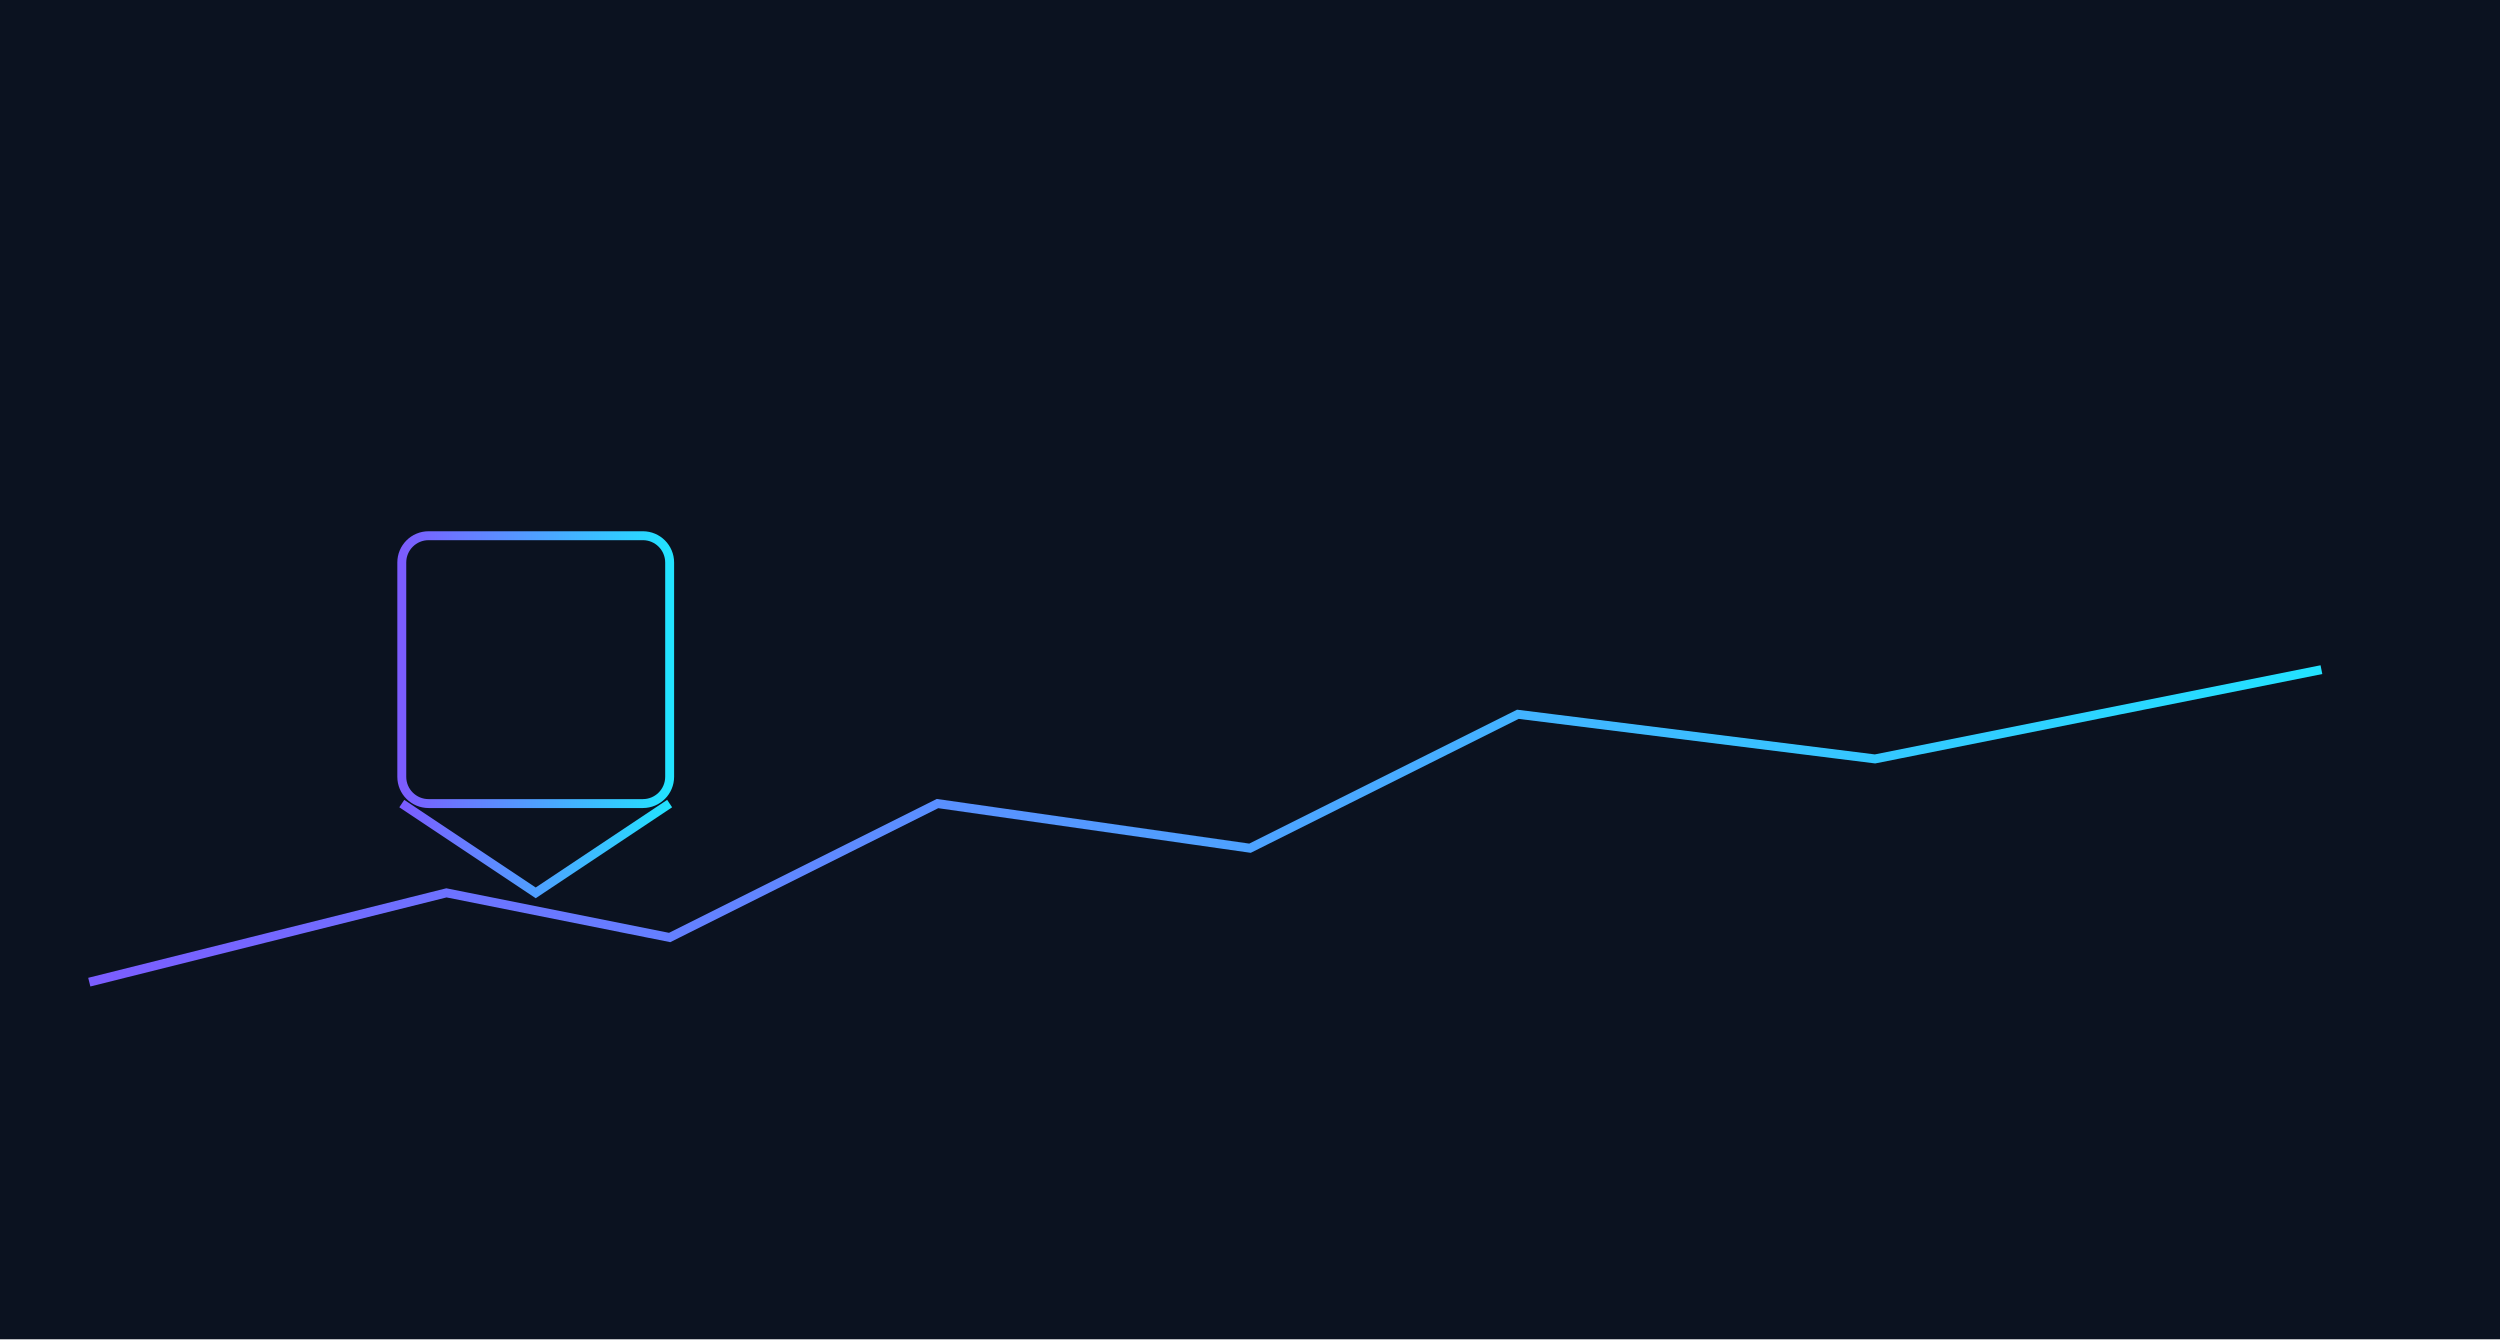
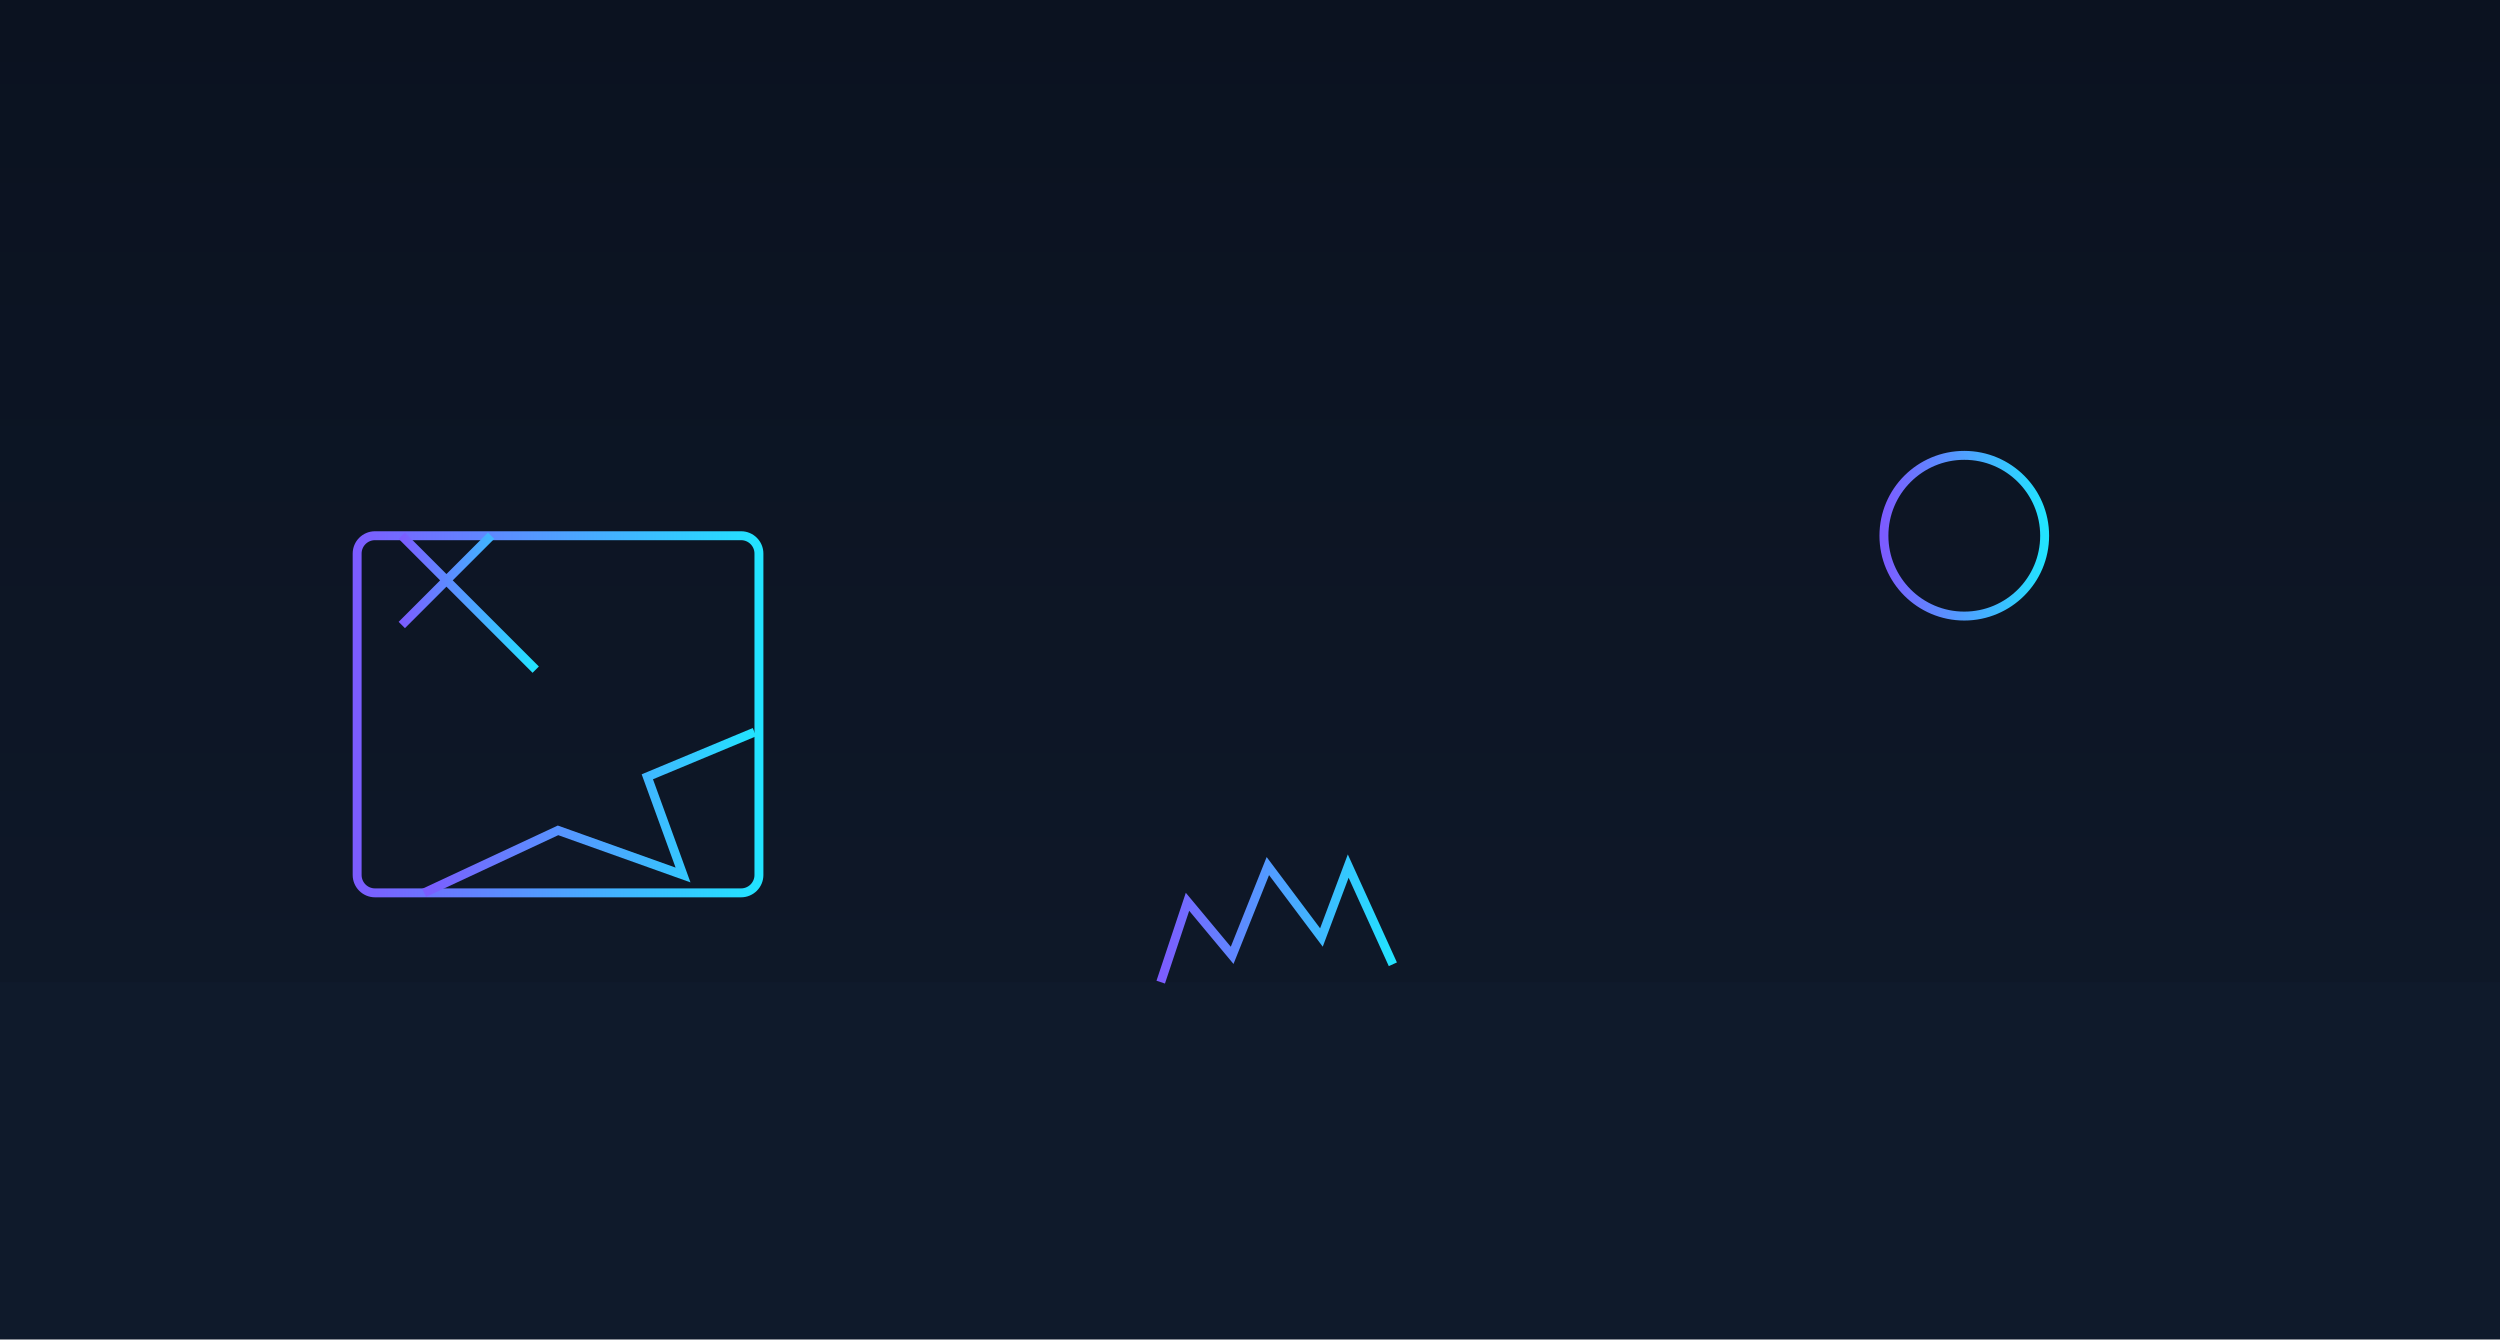
- <svg xmlns="http://www.w3.org/2000/svg" viewBox="0 0 560 300" role="img" aria-label="Earthquake illustration placeholder">
+ <svg xmlns="http://www.w3.org/2000/svg" viewBox="0 0 560 300" role="img" aria-label="Earthquake response illustration">
  <defs>
    <linearGradient id="g" x1="0" x2="1">
      <stop offset="0%" stop-color="#7c5cff" />
      <stop offset="100%" stop-color="#22e3ff" />
    </linearGradient>
+     <linearGradient id="sky" x1="0" y1="0" x2="0" y2="1">
+       <stop offset="0%" stop-color="#0b1220" />
+       <stop offset="100%" stop-color="#0f1a2b" />
+     </linearGradient>
  </defs>
-   <rect width="100%" height="100%" fill="#0b1220" />
+   <rect width="100%" height="100%" fill="url(#sky)" />
+   <rect x="0" y="220" width="560" height="80" fill="#0f1a2b" />
  <g stroke="url(#g)" stroke-width="2" fill="none">
-     <polyline points="20,220 100,200 150,210 210,180 280,190 340,160 420,170 520,150" />
-     <rect x="90" y="120" width="60" height="60" rx="6" />
-     <path d="M90 180l30 20 30-20" />
+     <rect x="80" y="120" width="90" height="80" rx="4" />
+     <path d="M80 160l90 0" />
+     <path d="M90 120l30 30M110 120l-20 20" />
+     <path d="M95 200l30-14 28 10-8-22 24-10" />
+   </g>
+   <path d="M260 220l6-18 10 12 8-20 12 16 6-16 10 22" stroke="url(#g)" stroke-width="2" fill="none" />
+   <g stroke="url(#g)" stroke-width="2" fill="none" stroke-linecap="round">
+     <circle cx="440" cy="120" r="18" />
+     <path d="M420 100h-20M460 100h20" />
+     <path d="M440 138v18" />
  </g>
</svg>
